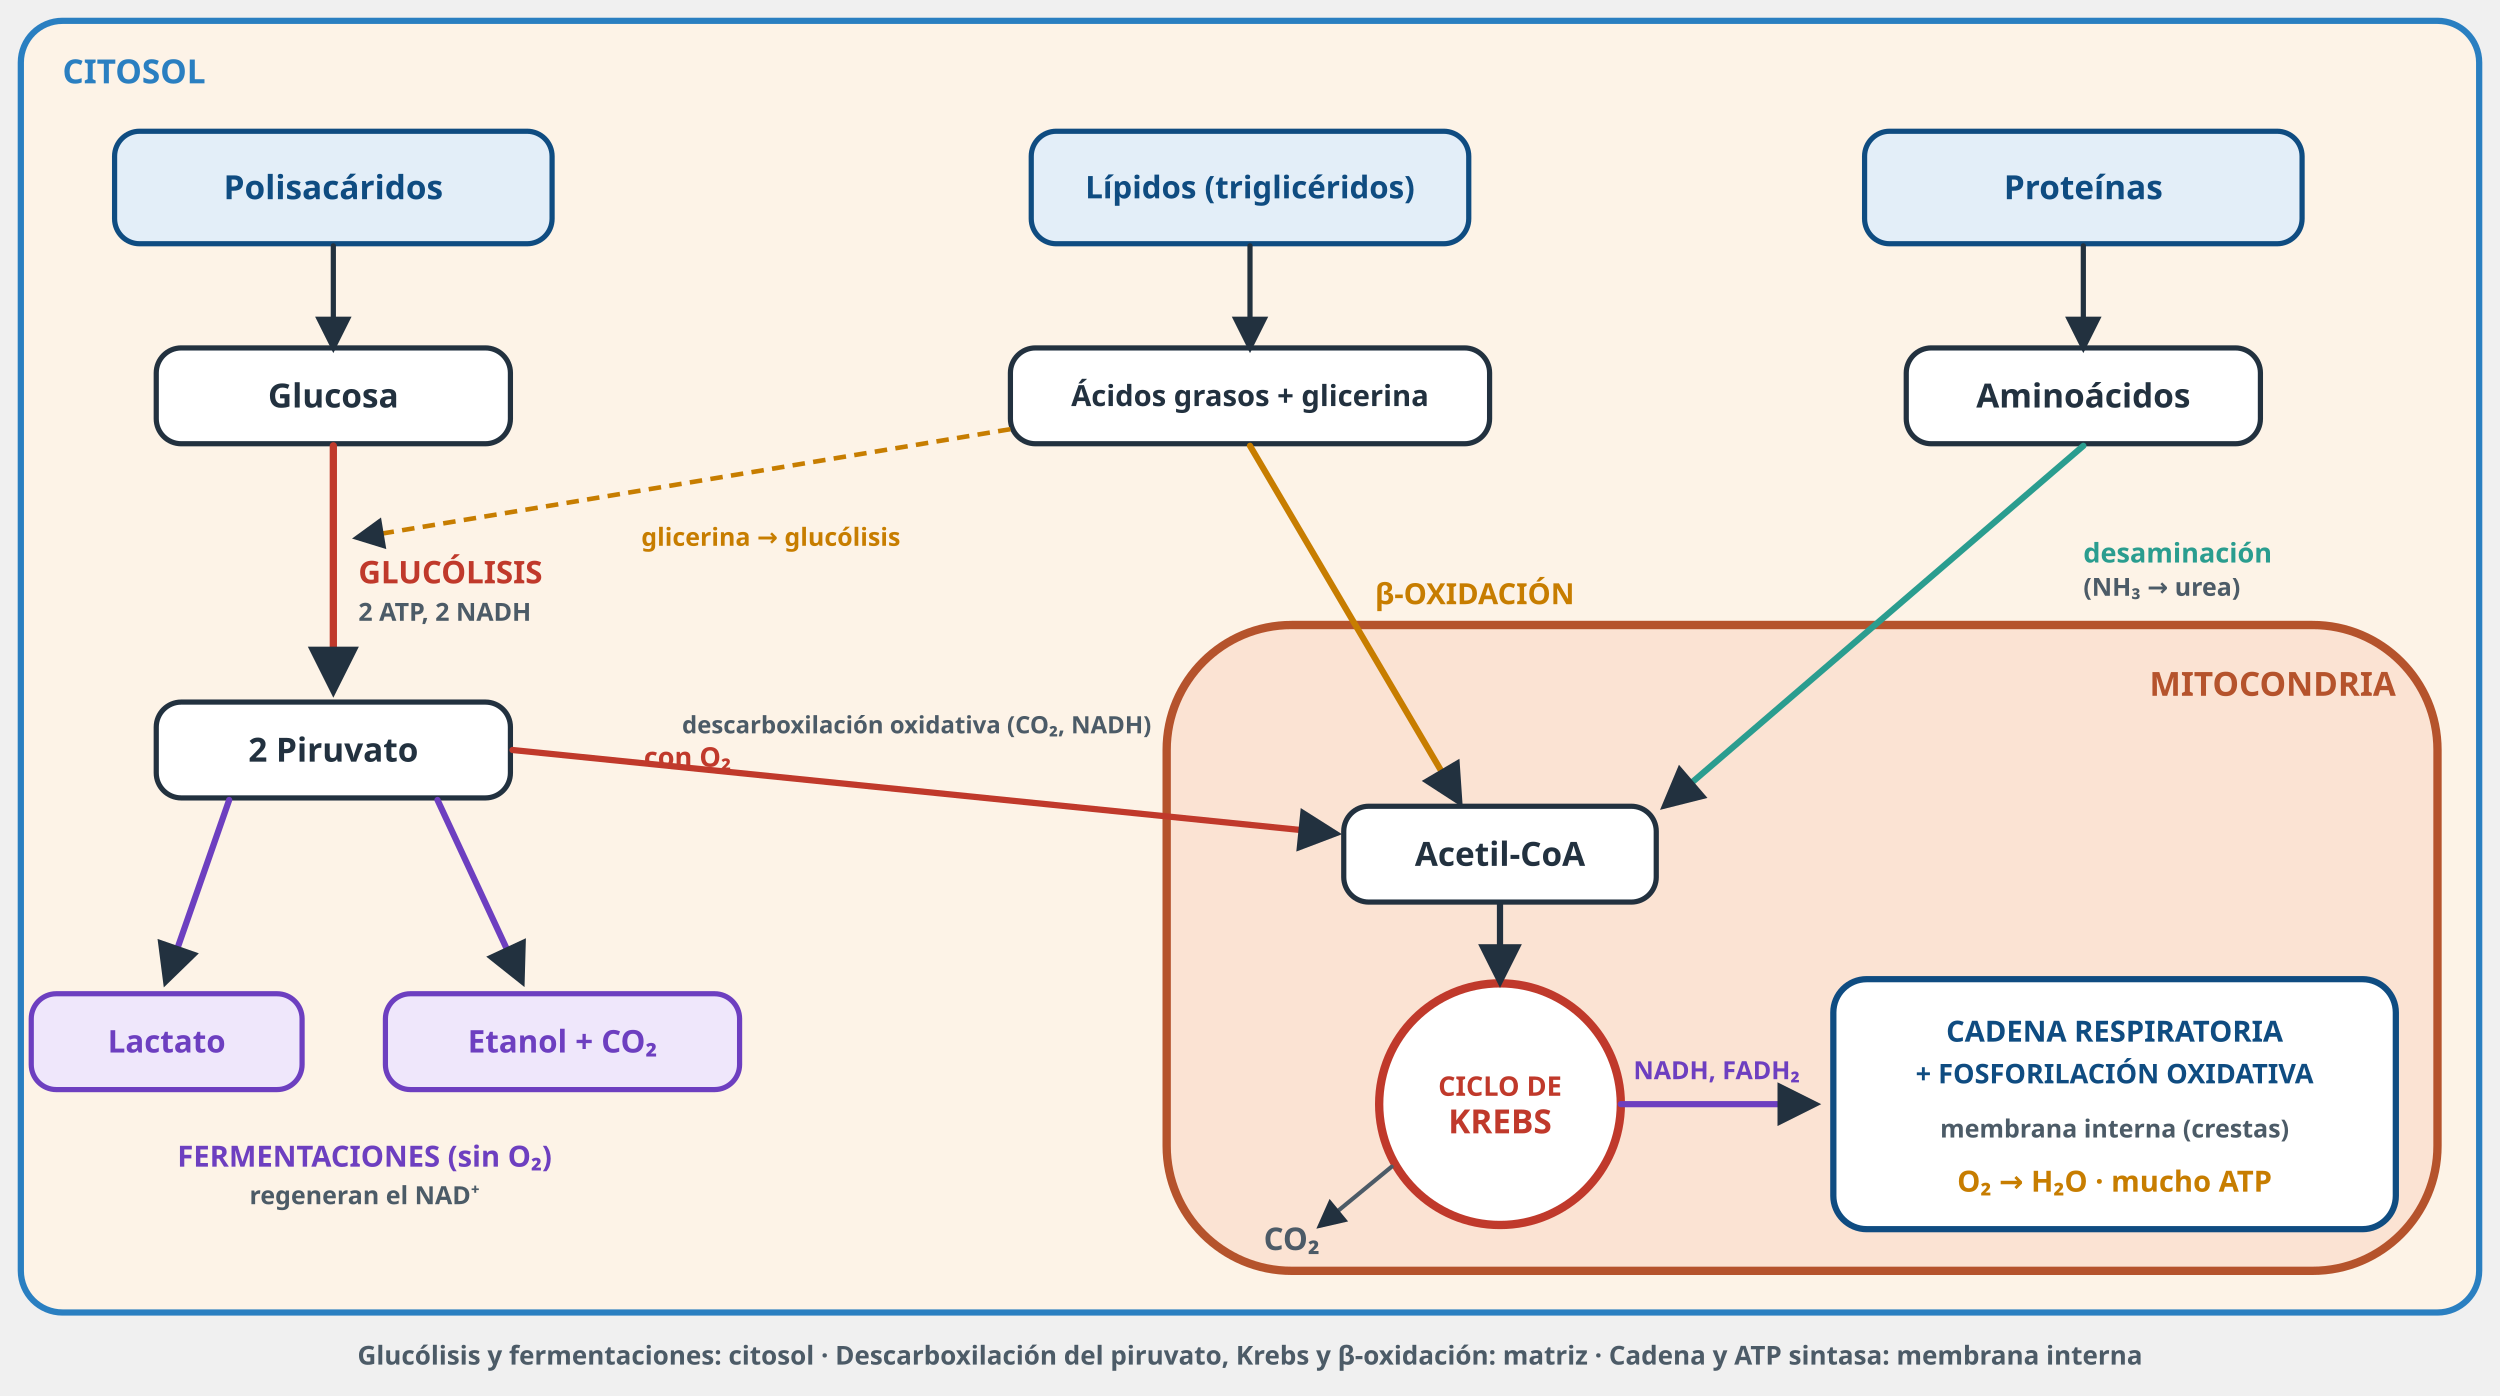
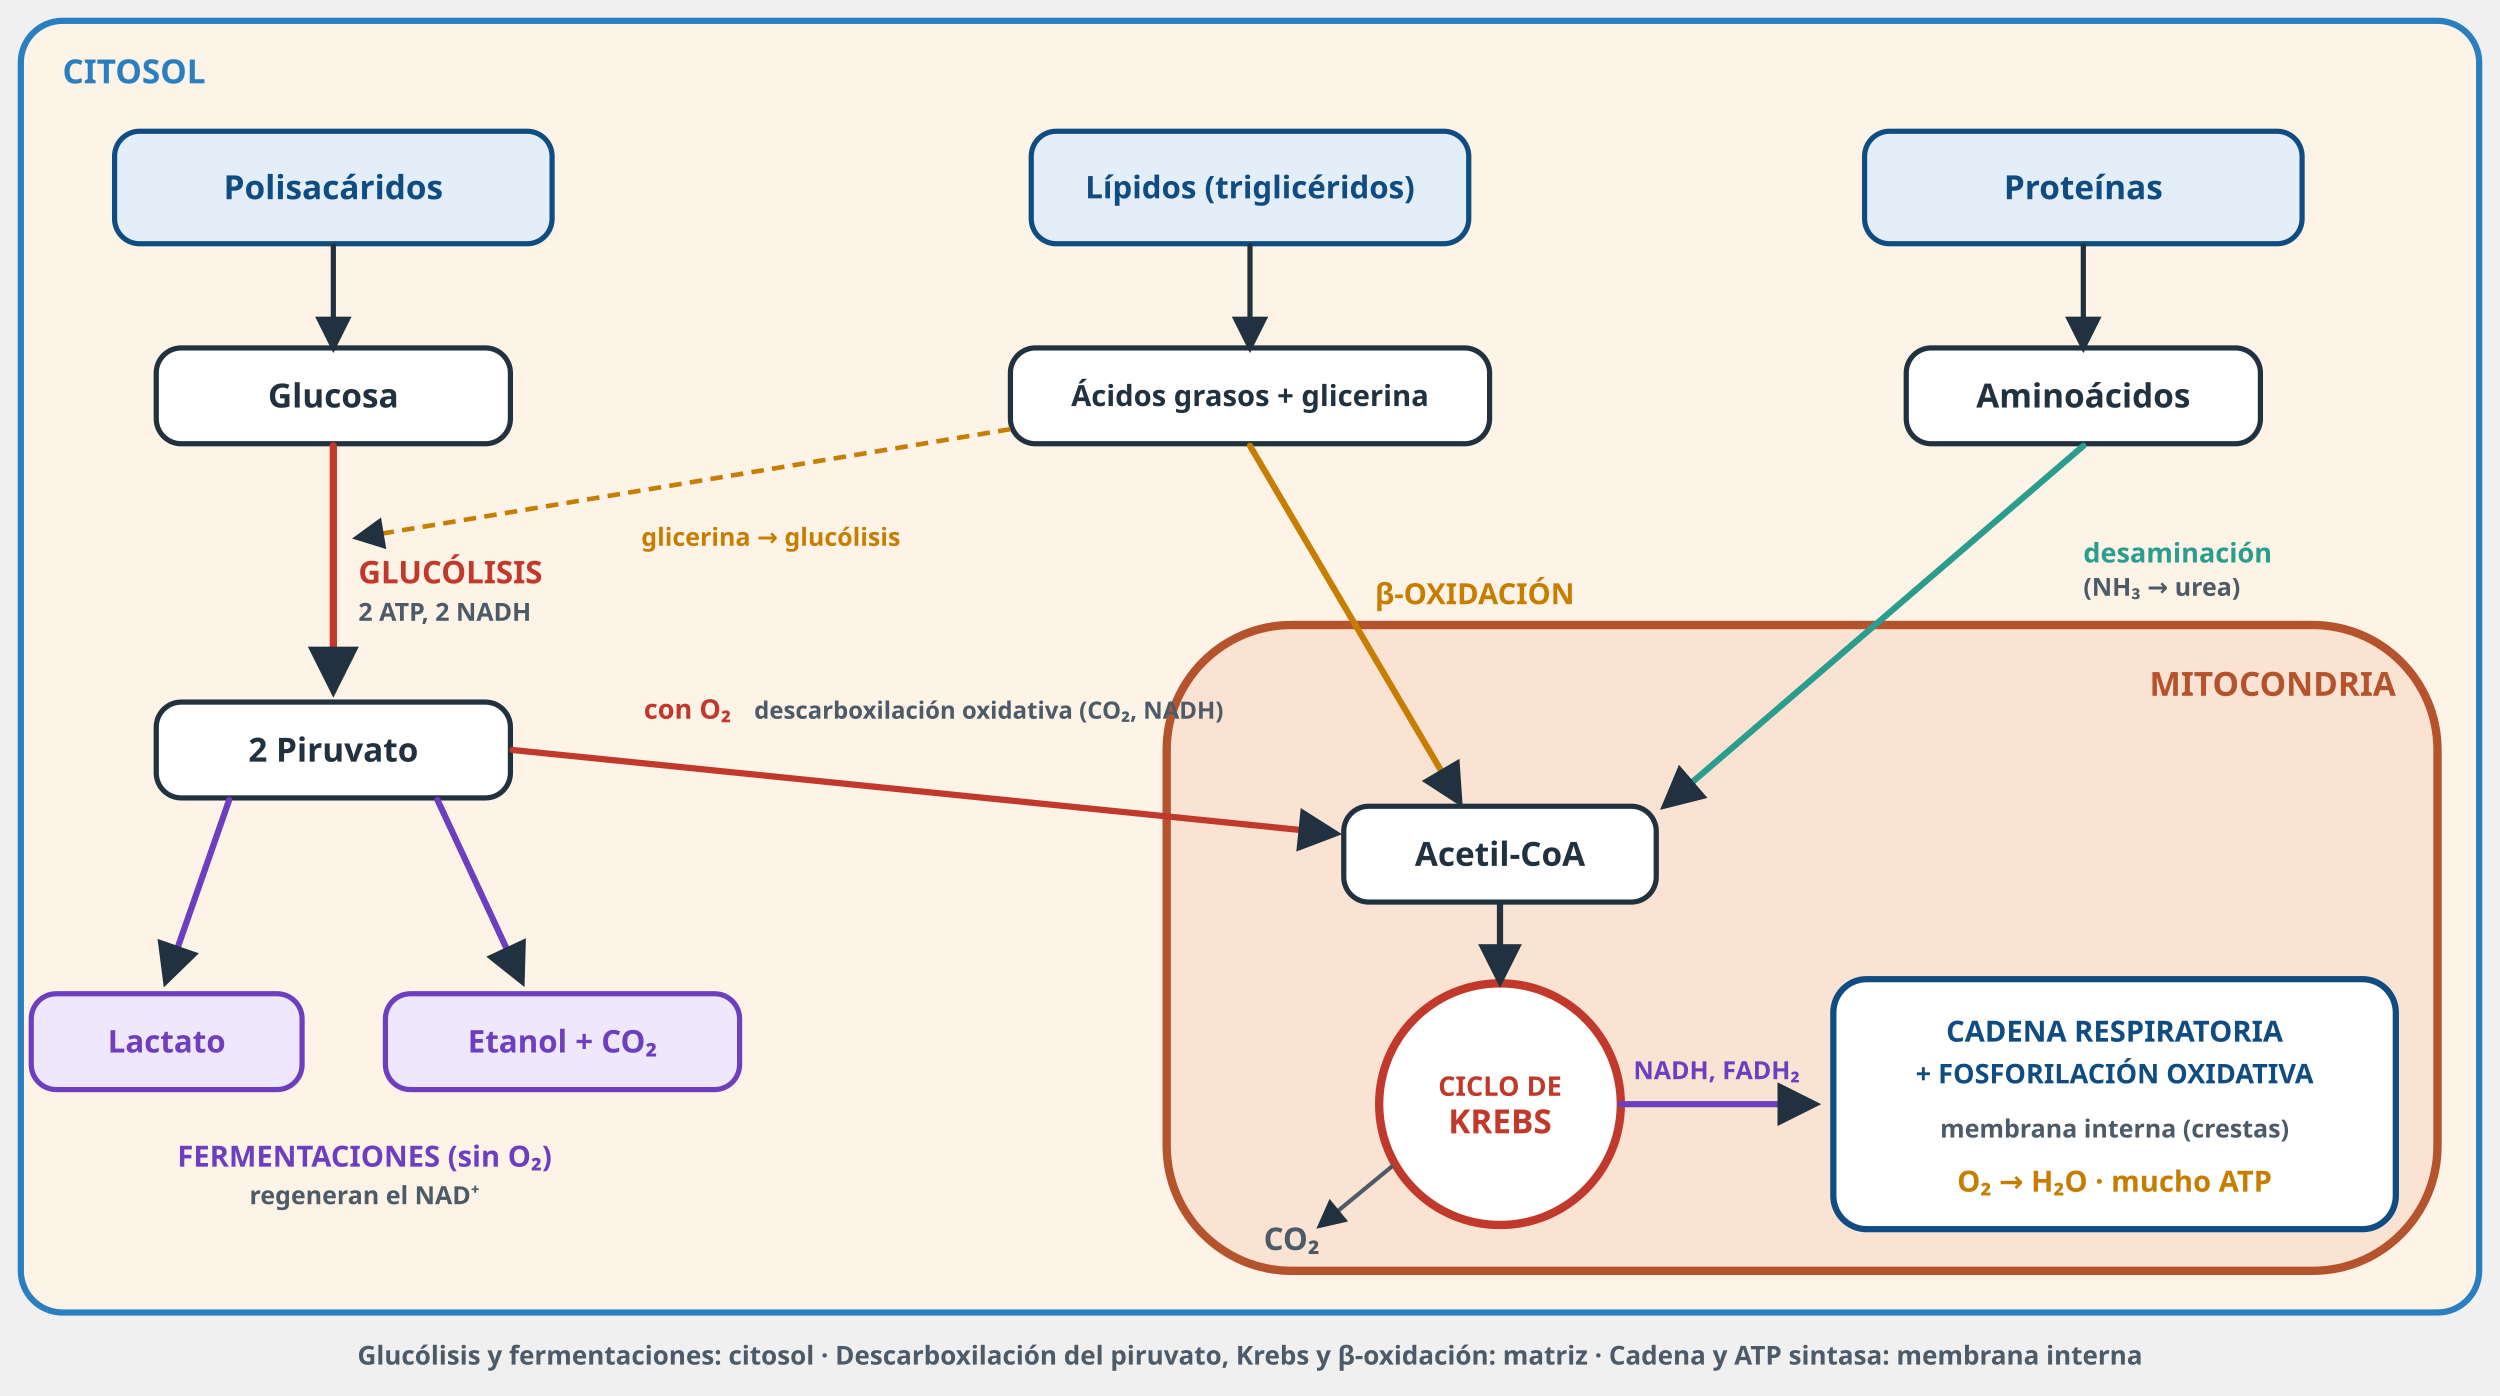
<svg xmlns="http://www.w3.org/2000/svg" viewBox="0 0 1200 670" role="img" font-family="Nunito, 'Segoe UI', system-ui, sans-serif">
  <defs>
    <marker id="fl" viewBox="0 0 10 10" refX="8" refY="5" markerWidth="7" markerHeight="7" orient="auto-start-reverse">
      <path d="M0,0 L10,5 L0,10 z" fill="#2a7fc1" />
    </marker>
    <marker id="fk" viewBox="0 0 10 10" refX="8" refY="5" markerWidth="7" markerHeight="7" orient="auto-start-reverse">
      <path d="M0,0 L10,5 L0,10 z" fill="#22313f" />
    </marker>
    <radialGradient id="gO" cx="35%" cy="35%" r="70%">
      <stop offset="0" stop-color="#f08a7e" />
      <stop offset="1" stop-color="#c0392b" />
    </radialGradient>
    <radialGradient id="gH" cx="35%" cy="35%" r="70%">
      <stop offset="0" stop-color="#ffffff" />
      <stop offset="1" stop-color="#d5dde3" />
    </radialGradient>
  </defs>
  <rect x="10" y="10" width="1180" height="620" rx="20" fill="#fdf3e7" stroke="#2a7fc1" stroke-width="3" />
  <text x="30.0" y="40.0" font-size="16" text-anchor="start" font-weight="900" fill="#2a7fc1">CITOSOL</text>
  <rect x="560" y="300" width="610" height="310" rx="60" fill="#fbe3d3" stroke="#b5532c" stroke-width="4" />
  <text x="1150.0" y="334.0" font-size="16" text-anchor="end" font-weight="900" fill="#b5532c">MITOCONDRIA</text>
  <rect x="55.0" y="63.0" width="210" height="54" rx="12" fill="#e3eef8" stroke="#0f4c81" stroke-width="2.5" />
  <text x="160.0" y="95.6" font-size="16" text-anchor="middle" font-weight="900" fill="#0f4c81">Polisacáridos</text>
  <rect x="495.0" y="63.0" width="210" height="54" rx="12" fill="#e3eef8" stroke="#0f4c81" stroke-width="2.5" />
  <text x="600.0" y="95.2" font-size="15" text-anchor="middle" font-weight="900" fill="#0f4c81">Lípidos (triglicéridos)</text>
  <rect x="895.0" y="63.0" width="210" height="54" rx="12" fill="#e3eef8" stroke="#0f4c81" stroke-width="2.5" />
  <text x="1000.0" y="95.6" font-size="16" text-anchor="middle" font-weight="900" fill="#0f4c81">Proteínas</text>
  <rect x="75.0" y="167.0" width="170" height="46" rx="12" fill="#fff" stroke="#22313f" stroke-width="2.5" />
  <text x="160.0" y="195.6" font-size="16" text-anchor="middle" font-weight="900" fill="#22313f">Glucosa</text>
  <rect x="485.0" y="167.0" width="230" height="46" rx="12" fill="#fff" stroke="#22313f" stroke-width="2.5" />
  <text x="600.0" y="194.9" font-size="14" text-anchor="middle" font-weight="900" fill="#22313f">Ácidos grasos + glicerina</text>
  <rect x="915.0" y="167.0" width="170" height="46" rx="12" fill="#fff" stroke="#22313f" stroke-width="2.5" />
  <text x="1000.0" y="195.6" font-size="16" text-anchor="middle" font-weight="900" fill="#22313f">Aminoácidos</text>
  <line x1="160.0" y1="118.0" x2="160.0" y2="166.0" stroke="#22313f" stroke-width="2.5" stroke-linecap="round" marker-end="url(#fk)" />
  <line x1="600.0" y1="118.0" x2="600.0" y2="166.0" stroke="#22313f" stroke-width="2.5" stroke-linecap="round" marker-end="url(#fk)" />
  <line x1="1000.0" y1="118.0" x2="1000.0" y2="166.0" stroke="#22313f" stroke-width="2.5" stroke-linecap="round" marker-end="url(#fk)" />
  <line x1="160.0" y1="214.0" x2="160.0" y2="330.0" stroke="#c0392b" stroke-width="3.5" stroke-linecap="round" marker-end="url(#fk)" />
  <text x="172.0" y="280.0" font-size="15" text-anchor="start" font-weight="900" fill="#c0392b">GLUCÓLISIS</text>
  <text x="172.0" y="298.0" font-size="12" text-anchor="start" font-weight="800" fill="#4c5b67">2 ATP, 2 NADH</text>
  <rect x="75.0" y="337.0" width="170" height="46" rx="12" fill="#fff" stroke="#22313f" stroke-width="2.5" />
  <text x="160.0" y="365.6" font-size="16" text-anchor="middle" font-weight="900" fill="#22313f">2 Piruvato</text>
  <line x1="110.0" y1="384.0" x2="80.0" y2="470.0" stroke="#6d3fc0" stroke-width="3" stroke-linecap="round" marker-end="url(#fk)" />
  <line x1="210.0" y1="384.0" x2="250.0" y2="470.0" stroke="#6d3fc0" stroke-width="3" stroke-linecap="round" marker-end="url(#fk)" />
  <rect x="15.0" y="477.0" width="130" height="46" rx="12" fill="#efe7fb" stroke="#6d3fc0" stroke-width="2.5" />
  <text x="80.0" y="505.2" font-size="15" text-anchor="middle" font-weight="900" fill="#6d3fc0">Lactato</text>
  <rect x="185.0" y="477.0" width="170" height="46" rx="12" fill="#efe7fb" stroke="#6d3fc0" stroke-width="2.5" />
  <text x="270.0" y="505.2" font-size="15" text-anchor="middle" font-weight="900" fill="#6d3fc0">Etanol + CO₂</text>
  <text x="175.0" y="560.0" font-size="14" text-anchor="middle" font-weight="900" fill="#6d3fc0">FERMENTACIONES (sin O₂)</text>
  <text x="175.0" y="578.0" font-size="12" text-anchor="middle" font-weight="800" fill="#4c5b67">regeneran el NAD⁺</text>
  <line x1="246.0" y1="360.0" x2="640.0" y2="400.0" stroke="#c0392b" stroke-width="3" stroke-linecap="round" marker-end="url(#fk)" />
-   <text x="330.0" y="368.0" font-size="13" text-anchor="middle" font-weight="900" fill="#c0392b">con O₂</text>
+   <text x="330.0" y="345.0" font-size="13" text-anchor="middle" font-weight="900" fill="#c0392b">con O₂</text>
  <rect x="645.0" y="387.0" width="150" height="46" rx="12" fill="#fff" stroke="#22313f" stroke-width="2.5" />
  <text x="720.0" y="415.6" font-size="16" text-anchor="middle" font-weight="900" fill="#22313f">Acetil-CoA</text>
-   <text x="440.0" y="352.0" font-size="11.5" text-anchor="middle" font-weight="800" fill="#4c5b67">descarboxilación oxidativa (CO₂, NADH)</text>
+   <text x="362.0" y="345.0" font-size="11.5" text-anchor="start" font-weight="800" fill="#4c5b67">descarboxilación oxidativa (CO₂, NADH)</text>
  <line x1="600.0" y1="214.0" x2="700.0" y2="384.0" stroke="#c77d00" stroke-width="3" stroke-linecap="round" marker-end="url(#fk)" />
  <text x="660.0" y="290.0" font-size="14" text-anchor="start" font-weight="900" fill="#c77d00">β-OXIDACIÓN</text>
  <path d="M485,206 L172,258" fill="none" stroke="#c77d00" stroke-width="2.2" stroke-dasharray="6 4" marker-end="url(#fk)" />
  <text x="370.0" y="262.0" font-size="12" text-anchor="middle" font-weight="900" fill="#c77d00">glicerina → glucólisis</text>
  <line x1="1000.0" y1="214.0" x2="800.0" y2="386.0" stroke="#2a9d8f" stroke-width="3" stroke-linecap="round" marker-end="url(#fk)" />
  <text x="1000.0" y="270.0" font-size="13" text-anchor="start" font-weight="900" fill="#2a9d8f">desaminación</text>
  <text x="1000.0" y="286.0" font-size="12" text-anchor="start" font-weight="800" fill="#4c5b67">(NH₃ → urea)</text>
  <circle cx="720" cy="530" r="58" fill="#fff" stroke="#c0392b" stroke-width="4" />
  <text x="720.0" y="526.0" font-size="13" text-anchor="middle" font-weight="900" fill="#c0392b">CICLO DE</text>
  <text x="720.0" y="544.0" font-size="16" text-anchor="middle" font-weight="900" fill="#c0392b">KREBS</text>
  <line x1="720.0" y1="434.0" x2="720.0" y2="470.0" stroke="#22313f" stroke-width="3" stroke-linecap="round" marker-end="url(#fk)" />
  <text x="620.0" y="600.0" font-size="15" text-anchor="middle" font-weight="900" fill="#4c5b67">CO₂</text>
  <line x1="668.0" y1="560.0" x2="634.0" y2="588.0" stroke="#4c5b67" stroke-width="2" stroke-linecap="round" marker-end="url(#fk)" />
  <line x1="778.0" y1="530.0" x2="870.0" y2="530.0" stroke="#6d3fc0" stroke-width="3" stroke-linecap="round" marker-end="url(#fk)" />
  <text x="824.0" y="518.0" font-size="12" text-anchor="middle" font-weight="900" fill="#6d3fc0">NADH, FADH₂</text>
  <rect x="880" y="470" width="270" height="120" rx="16" fill="#fff" stroke="#0f4c81" stroke-width="3" />
  <text x="1015.0" y="500.0" font-size="14" text-anchor="middle" font-weight="900" fill="#0f4c81">CADENA RESPIRATORIA</text>
  <text x="1015.0" y="520.0" font-size="13" text-anchor="middle" font-weight="900" fill="#0f4c81">+ FOSFORILACIÓN OXIDATIVA</text>
  <text x="1015.0" y="546.0" font-size="12" text-anchor="middle" font-weight="800" fill="#4c5b67">membrana interna (crestas)</text>
  <text x="1015.0" y="572.0" font-size="14" text-anchor="middle" font-weight="900" fill="#c77d00">O₂ → H₂O · mucho ATP</text>
  <text x="600.0" y="655.0" font-size="12.5" text-anchor="middle" font-weight="800" fill="#4c5b67">Glucólisis y fermentaciones: citosol · Descarboxilación del piruvato, Krebs y β-oxidación: matriz · Cadena y ATP sintasa: membrana interna</text>
</svg>
